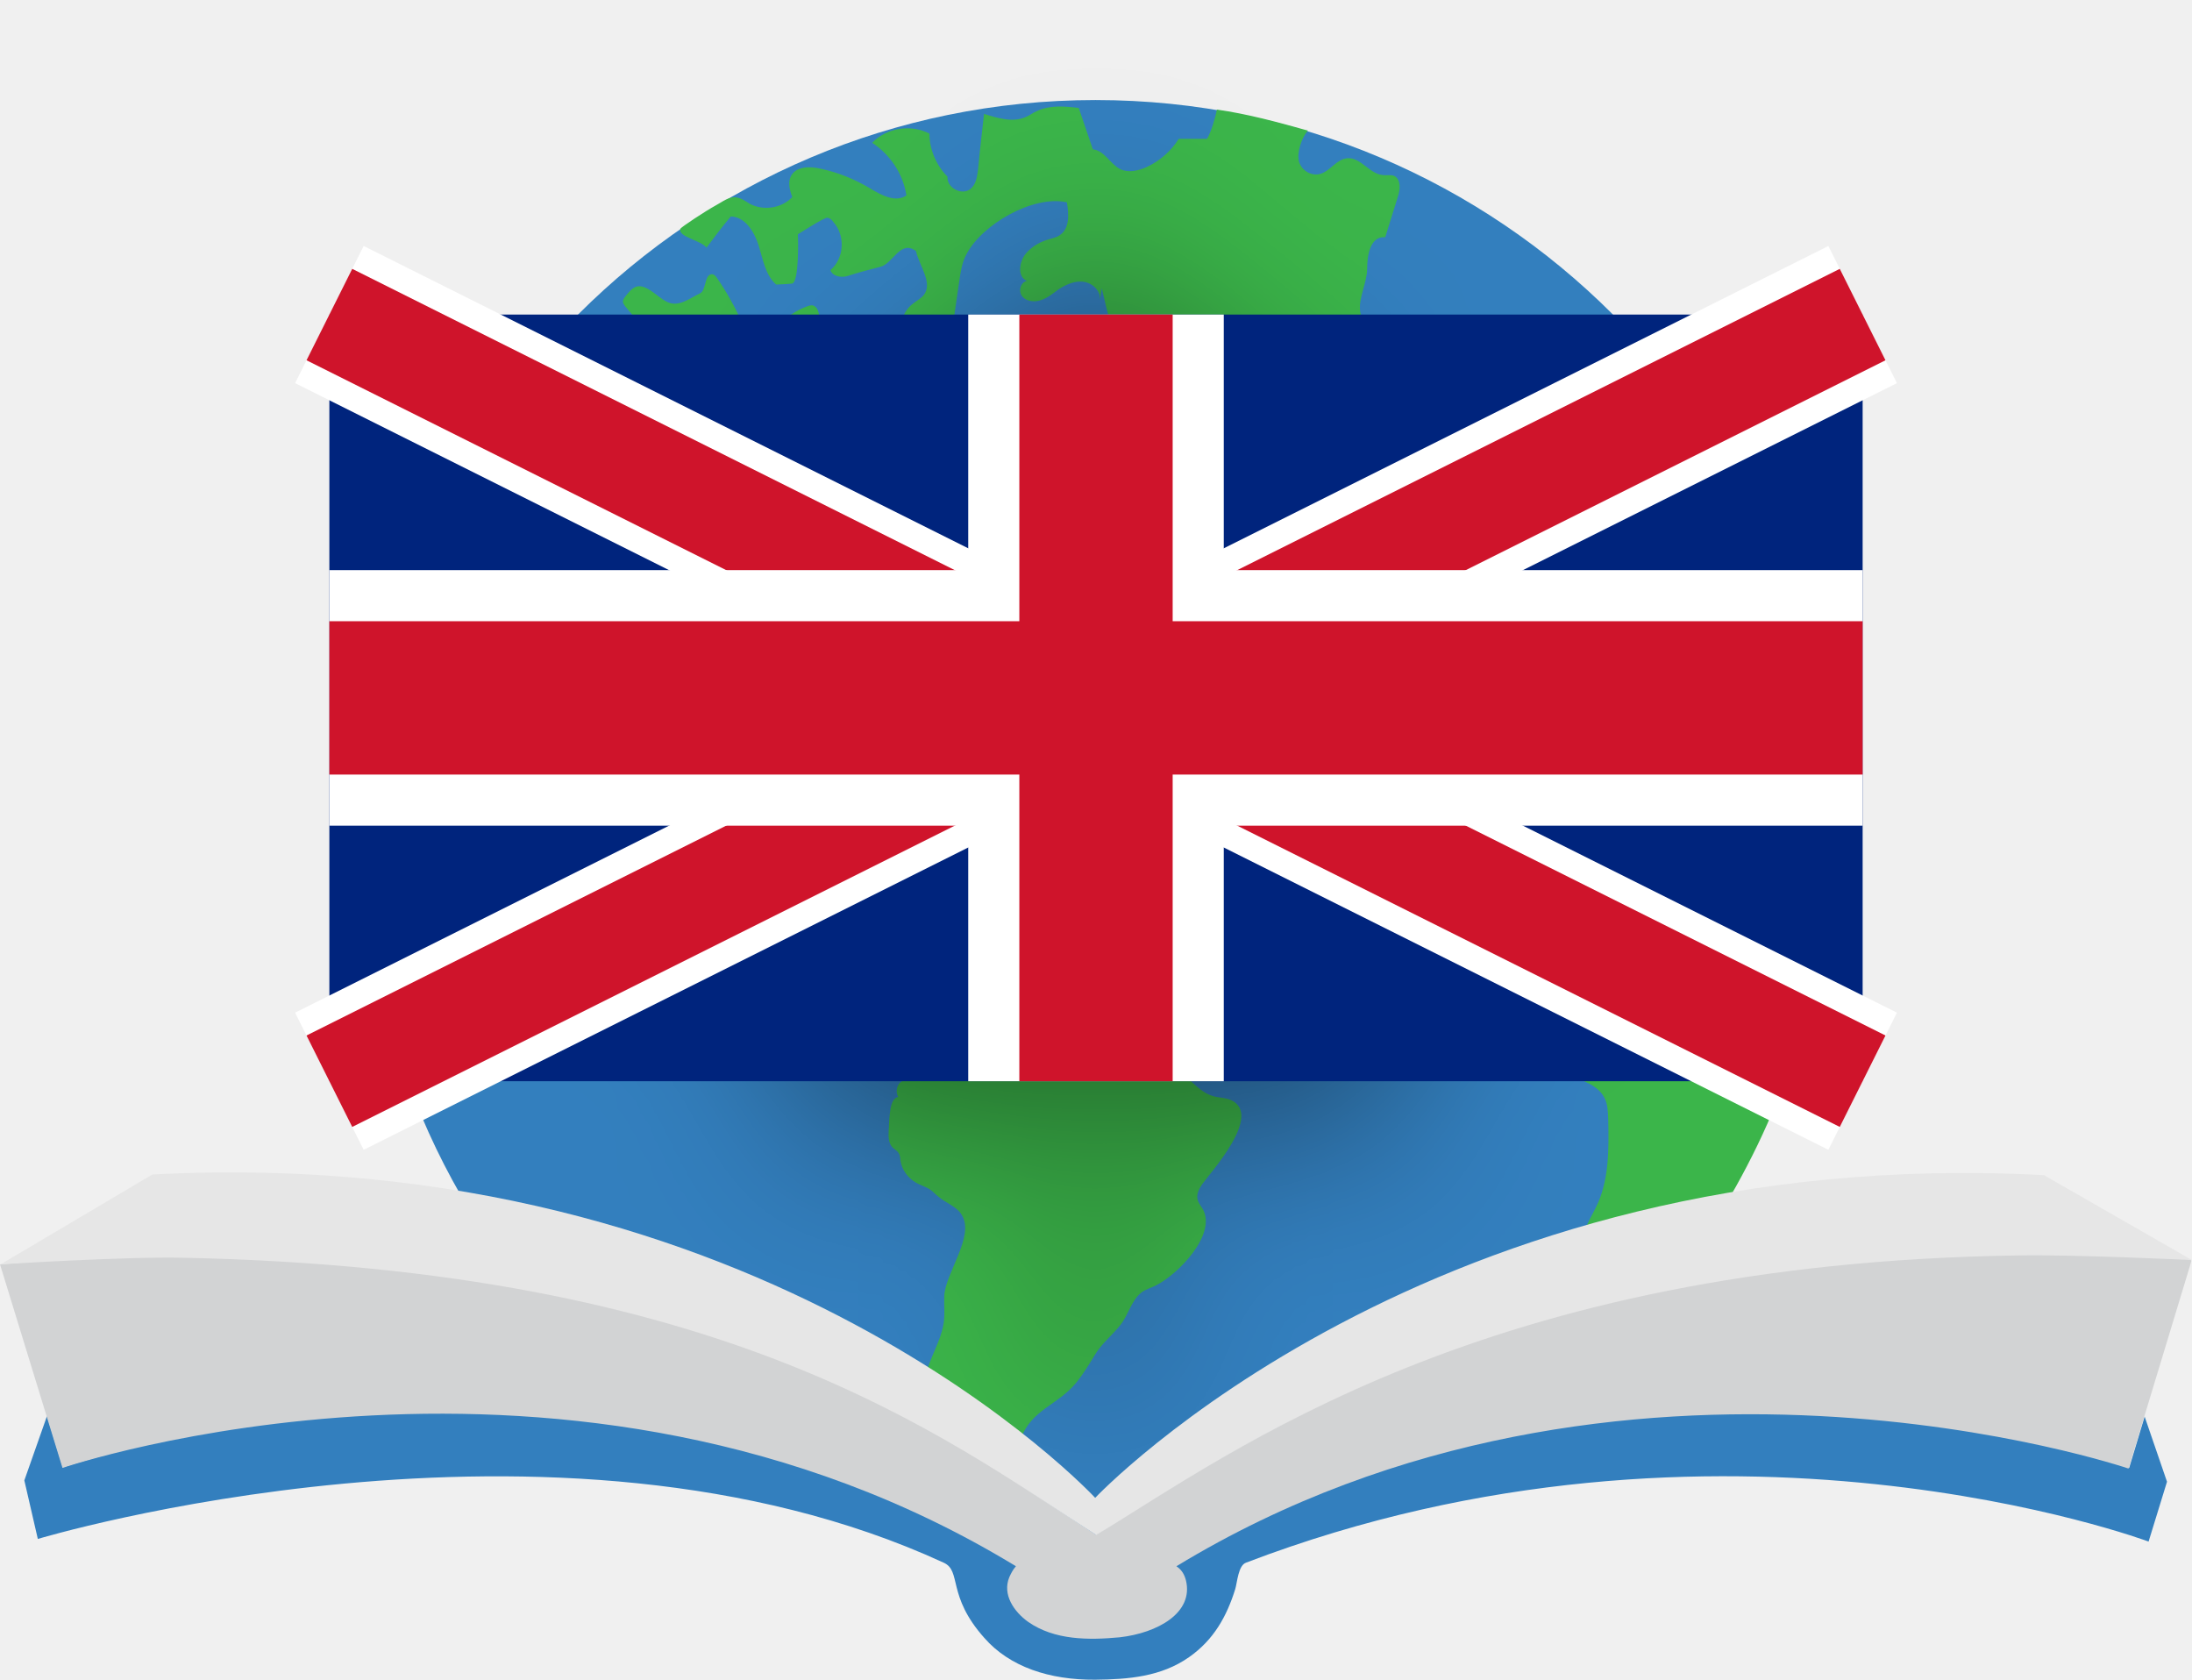
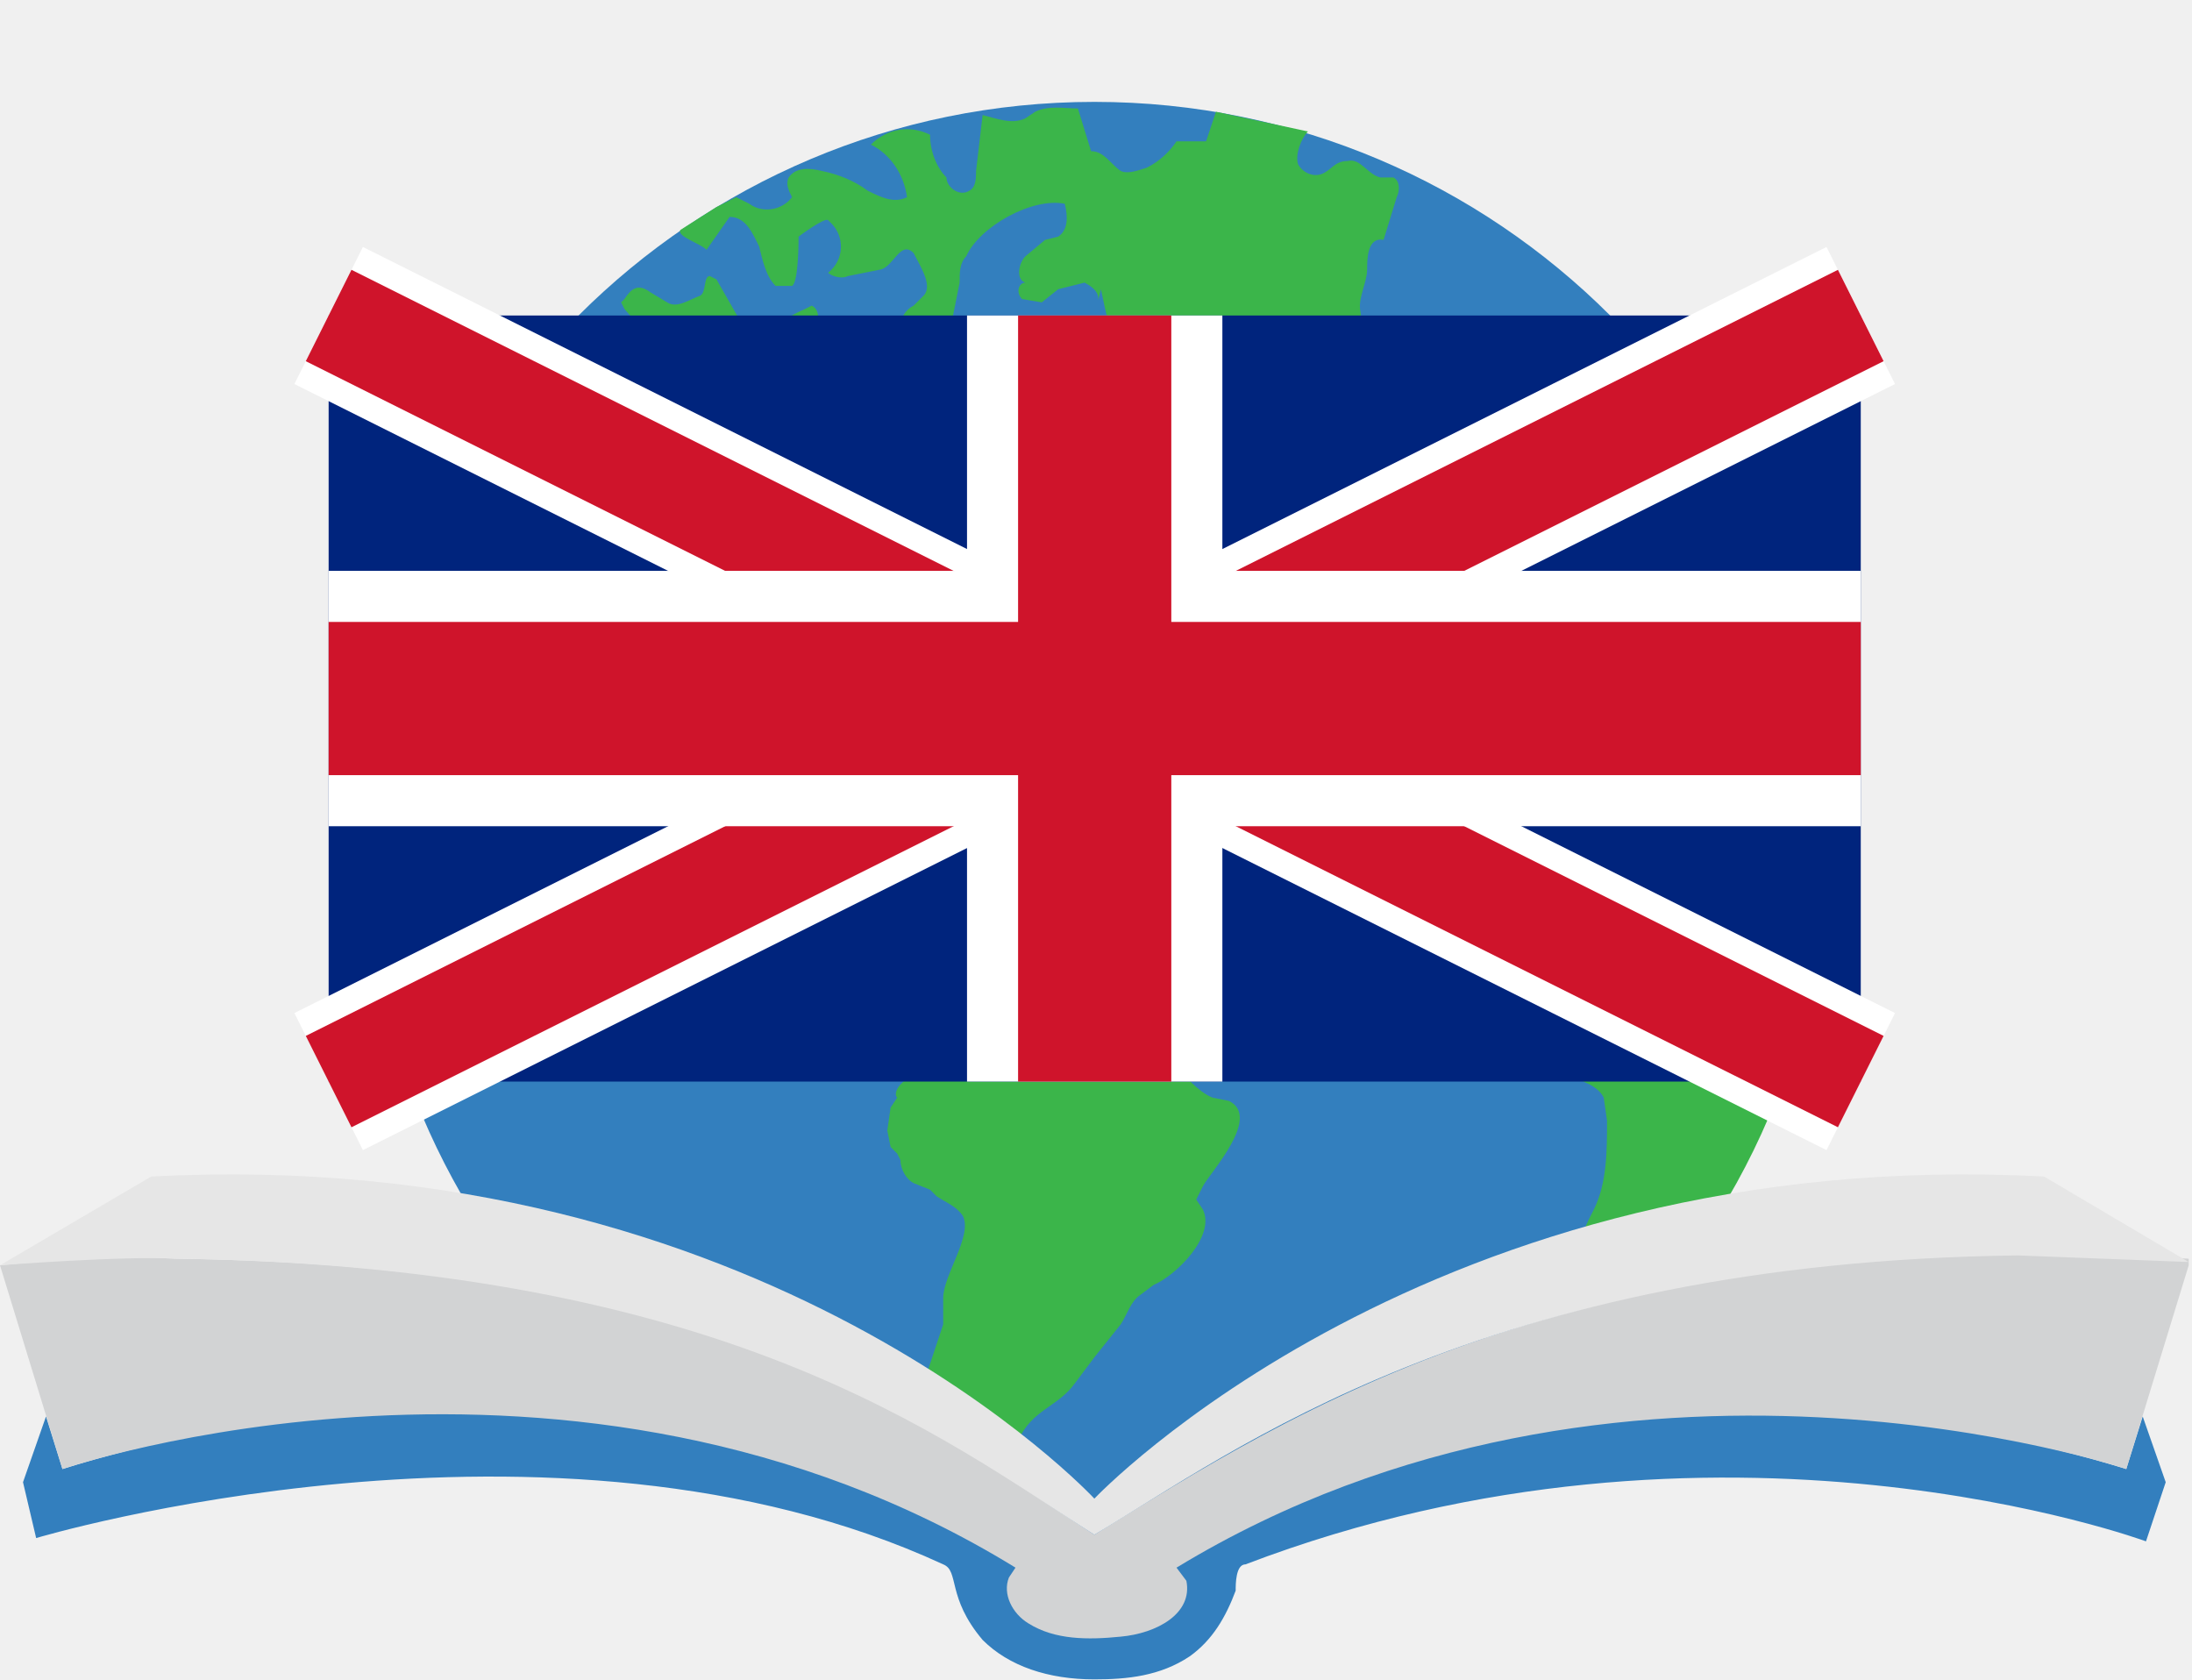
- <svg xmlns="http://www.w3.org/2000/svg" id="Storybooks_Kenya_Logo" viewBox="0 0 666.5 510.719" version="1.1" width="100%" height="100%">
+ <svg xmlns="http://www.w3.org/2000/svg" viewBox="0 0 667 511" version="1">
  <defs id="defs44">
-     <filter id="filter1795" x="-0.231" width="1.462" y="-0.223" height="1.445" color-interpolation-filters="sRGB">
-       <feGaussianBlur stdDeviation="27.684" id="feGaussianBlur1797" />
+     <filter id="filter1795" x="0" width="1" y="0" height="1" color-interpolation-filters="sRGB">
+       <feGaussianBlur stdDeviation="28" id="feGaussianBlur1797" />
    </filter>
-     <path transform="rotate(30)" stroke-miterlimit="10" d="M-1,55.426h2V-38C3,-40 3,-43 3,-46C3,-48 3,-56 0,-64.663C-3,-56 -3,-48 -3,-46C-3,-43 -3,-40 -1,-38z" id="spearshape" />
+     <path transform="rotate(30)" stroke-miterlimit="10" d="M-1 55h2v-93c2-2 2-5 2-8 0-2 0-10-3-19-3 9-3 17-3 19 0 3 0 6 2 8z" id="spearshape" />
  </defs>
-   <style id="style3">.st0{fill:#337FBE;} .st1{fill:#3BB54A;} .st2{fill:#FFFFFF;} .st3{fill:#D2D3D4;} .st4{fill:#E6E6E6;}</style>
-   <g id="g5" transform="translate(-43.00001,-52.4824)" />
-   <g id="g3036" transform="translate(-43.00001,-52.4824)">
-     <g id="Globe" transform="translate(7.1451393e-6,0)">
-       <circle id="circle8" r="222.4" cy="305.3" cx="376.1" class="st0" d="m 598.5,305.3 c 0,122.828 -99.572,222.4 -222.4,222.4 -122.828,0 -222.4,-99.572 -222.4,-222.4 0,-122.828 99.572,-222.4 222.4,-222.4 122.828,0 222.4,99.572 222.4,222.4 z" style="fill:#337fbe" />
+   <style id="style3">.st0{fill:#337fbe}.st1{fill:#3bb54a}</style>
+   <g id="g3036" transform="translate(-43 -52)">
+     <g id="Globe">
+       <circle id="circle8" r="222" cy="305" cx="376" class="st0" fill="#337fbe" />
      <g id="g10">
-         <path id="path12" d="m 175.8,212.1 c 3.3,0 5.1,3.7 7.9,5.5 2.7,1.7 6.2,1.4 8.9,3 1.3,0.8 2.3,2 3.8,2.4 0.8,2.5 -3.3,4.6 -2.5,7.1 0.4,1.3 1.9,1.9 2,3.2 0,0.5 -0.3,1.1 -0.1,1.7 0.3,1.4 2.3,1.7 2.8,3 0.3,0.8 -0.1,1.7 0.1,2.4 0.3,0.6 0.8,1 1.3,1.4 2.4,1.7 5,3 7.7,4.1 0.8,0.3 1.6,0.6 2.3,1.1 5.8,4.6 0,16.2 -1,21.5 -2.3,11.7 2.7,17.2 9.2,25.2 1.7,2 2.7,4.4 4.2,6.5 5.7,7.7 14.6,14.4 21.1,21.8 0.8,0.9 1.6,1.8 2.2,2.9 0.7,1.4 0.9,3.1 1.6,4.5 1.3,2.5 4,3.9 6.6,5.2 6,2.9 12.1,5.9 18.1,8.8 6.7,3.2 12.7,2 19.3,4.2 10,3.6 20.3,7.2 28.5,14.2 3.4,2.9 2.8,8.3 2.8,12.7 0,0.9 0,1.9 -0.5,2.8 -0.4,0.5 -0.8,0.9 -1.3,1.3 -1.1,0.9 -2.3,1.7 -3.3,2.5 -0.3,0.1 -0.5,0.4 -0.8,0.5 -1.1,1.1 -1.4,3 -0.6,4.4 -1.5,0.3 -2,2 -2.3,3.4 -0.4,2.3 -0.5,4.7 -0.6,7.1 -0.1,1.8 0,3.7 1.3,5 0.6,0.5 1.4,0.9 1.8,1.7 0.4,0.6 0.4,1.4 0.5,2.2 0.4,2.7 2.2,5.2 4.6,6.6 1.5,0.9 3.2,1.3 4.6,2.3 0.8,0.6 1.5,1.4 2.3,2 2.3,2 5.7,3 7.2,5.7 3.9,6.5 -5.2,17.7 -5.4,24.7 -0.1,2.9 0.3,5.9 -0.3,8.8 -1,5.1 -3.9,9.6 -5.2,14.6 -1.2,4.4 -4.4,10.4 -4.8,14.9 3,1.7 5.6,4.2 7.2,7.2 0.5,0.9 0.9,1.9 0.9,3 0,0.8 -0.4,1.5 -0.6,2.3 -1.9,5.1 -2.9,10.5 -3,16 0,0.6 0,1.3 0.3,1.9 0.3,0.5 0.6,1 1.1,1.4 3.7,3.4 8.5,5.7 13.6,6.5 1,-3.7 0.4,-7.5 0.8,-11.3 0.4,-4.8 2.2,-9.4 5.1,-13.3 0.1,-0.3 0.4,-0.5 0.6,-0.6 0.3,-0.1 0.6,-0.1 1,-0.1 1.9,-0.1 3.4,-1.4 4.4,-3 1,-1.5 1.5,-3.4 2.2,-5.1 3.3,-9 11.3,-10.1 17,-17.2 2,-2.5 3.7,-5.3 5.4,-8.1 2.2,-3.7 5.4,-6.1 7.9,-9.3 2.3,-2.9 3.3,-7.3 6.2,-9.7 1.3,-1.1 3.1,-1.5 4.6,-2.3 6.5,-3.2 18.8,-15.6 14.1,-23.4 -0.6,-0.9 -1.3,-1.8 -1.5,-2.9 -0.3,-1.5 0.5,-3.1 1.4,-4.4 2.6,-3.7 18.5,-21 8.9,-25.6 -1.7,-0.8 -3.6,-0.7 -5.4,-1.2 -5.1,-1.4 -7.8,-6.7 -12.5,-8.7 -5.4,-2.4 -12.1,-0.4 -16.2,-5.8 -1,-1.4 -1.7,-3 -2.6,-4.4 -1,-1.7 -2.4,-3.2 -3.8,-4.7 -2,-2.1 -3.9,-4.2 -5.9,-6.3 -0.5,-0.5 -1,-1 -1.6,-1.3 -3.1,-1.1 -9.7,1.3 -14.1,0.2 -0.3,1.4 -1.9,1.9 -3.3,2 -2.5,0.4 -5.7,0.5 -7.4,-1.4 -1,-1.1 -1.3,-2.7 -2,-3.9 -2,-3.7 -7.2,-5 -9,-8.9 -1,-0.8 -2.5,0 -3.3,1 -0.8,1 -0.9,2.4 -1.4,3.6 -1.3,3 -4.6,4.7 -6.2,7.5 -2.2,-1 -5.1,-2.7 -5.7,-5.1 -0.3,-0.8 -0.3,-1.7 -0.6,-2.3 -0.5,-1 -1.7,-1.4 -2.8,-1.8 -1.5,-0.6 -3,-1.4 -4.4,-2.2 -2.4,-1.4 -4.8,-3.4 -5.3,-6.2 -0.3,-1.7 0.1,-3.3 0.5,-5 0.3,-1 0.5,-1.9 0.8,-2.9 0.1,-0.5 0.3,-1.1 0.1,-1.7 -0.4,-1.3 -2.3,-1.3 -3.4,-0.5 -1.1,0.8 -1.9,1.9 -3.2,2.5 -1.1,0.5 -2.4,0.4 -3.6,1 -1.3,0.6 -1.9,2 -3.2,2.7 -2.7,1.2 -8.4,-1.3 -11,-2 -2.1,-0.5 -4.2,-1.5 -5.2,-3.3 -2.1,-3.6 -2,-13.2 1.3,-16 4.4,-3.8 3.1,-8.2 10.7,-7.6 3.6,0.3 7.1,0.8 10.7,1.5 2.7,0.5 6.8,-0.1 9.1,0.7 1.4,0.4 2.3,1.9 2.7,3.3 0.4,1.4 0.6,2.9 1.4,4.2 0.4,0.6 0.9,1.1 1.1,1.8 0.5,1.1 0.5,2.4 0.5,3.6 -0.1,3.2 -0.1,6.6 2,8.9 -0.1,-0.8 0.6,-1.4 1.4,-1.8 0.8,-0.3 1.7,-0.5 2,-1.1 0.4,-0.6 0.3,-1.4 0.1,-2 -0.8,-4.4 -1.4,-9 -1.8,-13.5 -0.1,-1.1 -0.3,-2.3 0,-3.3 0.1,-0.8 0.4,-1.4 0.8,-2 1.7,-3.6 4.4,-6.5 5.7,-10.3 1,-3 1.1,-6.9 3.9,-8.6 -0.4,-1.3 1.1,-2.8 2.4,-3 1.3,-0.3 2.7,0 3.9,-0.4 1.2,-0.4 2.3,-1.3 3.3,-2.2 3.3,-2.8 7,-5 10.7,-7.1 1.3,-0.8 2.5,-1.5 3.9,-1.9 1.8,-0.5 3.9,-0.9 4.7,-2.5 0.8,-1.5 0,-3.7 1.4,-4.7 0.8,-0.6 2.4,-0.9 2.2,-1.9 -0.1,-0.4 -0.4,-0.5 -0.6,-0.8 -1.7,-1.3 -3.4,-2.5 -5.5,-2.5 -0.9,0 -1.7,0.3 -2.5,0.3 -2.3,0 -4.1,-2.2 -5.3,-4.1 -0.1,-0.3 -0.4,-0.5 -0.4,-0.8 0,-0.4 0.1,-0.6 0.4,-1 1.4,-2.3 2.9,-4.7 4.3,-7 0.3,-0.5 0.6,-1 1,-1.3 1,-0.9 2.4,-0.8 3.7,-0.5 1.3,0.4 2.4,1 3.7,1.4 1.8,0.5 3.7,0.3 5.6,0.3 0.6,0 1.3,0 1.9,0.3 1.1,0.4 2,1.3 3,1.8 1,0.5 2.5,0.8 3.3,-0.3 0.8,-1 0.3,-2.8 1.4,-3.4 -1,-3.7 0.3,-8.3 2.8,-11.1 0.4,-0.5 0.9,-0.9 1.1,-1.5 0.1,-0.4 0.1,-0.9 0.1,-1.4 0,-2.2 -0.5,-4.8 -2.5,-5.5 -2.3,-0.8 -5.6,1.3 -8.1,1.3 -3.1,0 -7,-1.6 -10.1,-2.2 -0.4,-0.1 -0.9,-0.2 -1.2,-0.5 -0.3,-0.3 -0.5,-0.7 -0.6,-1.1 -0.9,-2.7 -3.2,-13.4 -5.9,-14.8 -1.3,-0.6 -6.6,-0.8 -8.3,-1 -1.1,-0.1 -2.4,0.5 -2.5,1.6 -0.1,0.4 0,0.8 0,1.3 -0.1,0.9 -1,1.7 -1.9,1.6 -1.1,-0.1 -1.8,-1.1 -2.4,-1.9 -3.2,-4.8 -6.3,-9.7 -9.6,-14.4 -0.3,-0.4 -0.6,-0.8 -1,-1 -0.4,-0.1 -0.9,-0.1 -1.3,-0.1 -2.3,0 -5.1,0.4 -5.8,2.5 -0.3,0.9 -0.6,2.2 -1.5,1.9 -0.4,6.4 3.7,13.6 4.4,20.1 0.1,0.8 0.1,1.7 -0.2,2.4 -0.3,0.6 -1,1.1 -1.5,1.6 -2.4,2.3 -4.5,12 -7.3,12.9 -0.7,0.2 -1.4,0 -2.1,-0.2 -1.8,-0.6 -3.6,-1.2 -4.8,-2.7 -0.9,-1.1 -1.4,-2.6 -2.2,-3.8 -1.4,-2.2 -3.9,-3.4 -6.2,-4.7 -3.6,-2 -12.1,-7 -13.5,-11.1 -1.2,-3.6 2.2,-6 3.3,-9.6 1.2,-4.4 1.5,-6.7 6.4,-8.4 7,-2.3 14.7,-6.2 22.1,-7.1 2.2,-0.3 4.7,-1 5.7,-3 1.1,-2.3 -0.3,-5 -2,-6.7 -2.9,-2.9 -6,-5.9 -8,-9.6 -0.9,-1.6 -2.9,-10.2 -6.5,-7.1 -0.4,0.3 -0.5,0.6 -0.8,0.9 -1.9,2.5 -5.2,3.8 -8.3,3 -1.3,-0.3 -1.5,-2.2 -1.5,-3.3 v -12.2 c 0,-1.8 -0.4,-3.9 -2.2,-4.2 -0.5,0 -0.9,0.1 -1.4,0.3 -2.5,0.9 -5,2.3 -6.9,4.2 -0.6,0.6 -1.3,1.4 -2.2,1.7 -0.5,0.3 -1.1,0.3 -1.7,0.3 -2.3,0.1 -4.6,0.3 -6.9,0.4 -0.4,0 -0.8,0 -1.1,-0.1 -0.5,-0.3 -0.8,-0.8 -1,-1.4 -2.2,-4.8 -4.7,-9.4 -7.7,-13.7 -0.4,-0.6 -1,-1.3 -1.8,-1.1 -2,0.3 -1.5,5 -3.4,5.8 -3,1.4 -6.4,4.3 -9.9,2.6 -1.9,-0.9 -3.4,-2.4 -5.1,-3.5 -3.9,-2.5 -5.4,-1.1 -7.8,2 -0.3,0.4 -0.6,0.9 -0.6,1.4 0,0.5 0.4,0.9 0.6,1.3 2.4,2.9 4.8,5.7 7.5,8.5 3,3.2 -4.7,6.1 2.2,7.4 1.6,0.3 2.6,2 3.2,3.5 0.6,1.6 1.1,3.3 2.4,4.3 0.3,0.3 0.7,0.5 1,0.9 2.7,4.5 -12.8,2.9 -14.6,1.8 -7.3,-4.2 -18.3,-11.1 -27.1,-10.6 -14.6,15 -32,46.6 -33,51.2" class="st1" style="fill:#3bb54a" />
-         <path id="path14" d="m 331.5,322.9 h -5 c 0.5,1.9 2.7,2.8 3.8,4.3 0.8,0.9 1,2.2 1.9,2.9 1.3,1.3 3.3,1.4 5.1,1.1 1.8,-0.4 3.6,-1.1 5.3,-1.3 1.1,-0.1 2.3,0.1 3.4,0 1,-0.1 2,-0.4 3,-0.6 0.9,-0.3 2,-1 1.8,-1.9 -0.1,-0.5 -0.6,-0.6 -1,-0.9 -1.4,-0.6 -2.9,-1.3 -4.6,-1.5 -0.8,-0.1 -1.5,0 -2.2,-0.3 -1.7,-0.6 -2.4,-2.5 -3.9,-3.4 -1.4,-0.8 -3.2,-0.4 -4.8,0.1 -1.1,0.3 -2.3,0.6 -3,1.4" class="st1" style="fill:#3bb54a" />
-         <path id="path16" d="m 590.7,354.4 c 0.5,-3.8 1,-8 -1.3,-11.1 -0.8,-1 -1.7,-1.8 -2.4,-2.8 -6.3,-9.5 -0.7,-20.6 -15.1,-25.4 -6.5,-2.2 -13.6,-1.6 -20.5,-1.2 -2.1,0.1 -4.3,0.2 -6.2,-0.7 -6.1,-2.9 -4.2,-12.3 -7.9,-17.9 -4,-6 -12.8,-5.8 -20,-4.8 -8.7,1.2 -17.4,2.3 -26.2,3.5 -2.5,0.3 -5,0.7 -7.2,1.7 -5,2.4 -7.6,7.7 -9.9,12.7 -8.5,18.5 -17,40.2 -8,58.4 2.5,5 7.9,9.9 13.1,7.8 3.2,-1.3 4.9,-4.8 7.7,-6.8 4.9,-3.7 12.2,-2.3 17.5,0.9 5.3,3.1 9.8,7.7 15.4,10.4 4.1,1.9 9,3.1 11.1,7.1 1.1,2 1.1,4.4 1.2,6.7 0.2,9.2 0.3,18.8 -3.9,27 -2.2,4.3 -5.5,9.4 -2.9,13.4 1,1.5 2.7,2.5 4.1,3.6 6.5,5.4 6.3,15.3 5.5,23.8 0.4,-4.6 15.3,-16.7 18.5,-21 6.5,-8.4 12.3,-17.2 17.5,-26.4 9.2,-16.5 17,-34.7 20.7,-53.3" class="st1" style="fill:#3bb54a" />
-         <path id="path18" d="m 596,335.2 c -4.6,-5.7 -5.2,-13.7 -9.5,-19.6 -1,-1.4 -2.3,-2.7 -2.5,-4.4 -0.4,-1.7 0.3,-3.4 0.8,-5.1 1.7,-5.2 1.9,-11.4 -1.8,-15.5 -4.4,-5 -12.8,-4.6 -17,-9.7 -0.5,-0.6 -1,-1.4 -1.7,-1.8 -1.8,-1 -3.8,0.1 -5.7,1 -3.8,1.8 -8.3,2.3 -12.3,1.3 1.1,-2.2 0.9,-5 -0.5,-6.9 -1.5,-1.9 -4.1,-2.9 -6.5,-2.4 -2.8,0.6 -5.2,3.2 -8.1,3.2 -1.5,0 -2.8,-0.8 -4.3,-1 -2.9,-0.6 -6,0.1 -8.8,0.9 -2.3,0.6 -4.6,1.3 -6.5,2.5 -1.9,1.4 -3.4,3.6 -3.2,5.8 -2.4,-0.8 -5.3,0.1 -6.9,2.2 -1.8,0.5 -3.6,1 -5.3,1.4 -4.3,1.1 -9.8,2 -12.7,-1.3 -1.1,-1.3 -1.7,-3 -2.2,-4.8 -0.9,-3 -1.8,-6.1 -2.7,-9.3 -0.9,-2.9 -1.3,-6.9 1.4,-8.1 1,-0.5 2.3,-0.4 3.6,-0.5 2.9,-0.4 5.5,-2.3 6.6,-5 0.6,0 1.3,-0.1 1.9,-0.1 1.1,-5.1 -3.8,-10.5 -1.4,-15.1 2.2,0.6 4.3,-0.8 5.8,-2.4 1.5,-1.7 3,-3.4 5.3,-3.8 1.9,-0.3 3.8,0.5 5.6,-0.1 1.5,-0.5 2.4,-2 3.8,-2.7 2.3,-1.1 5.1,0.1 7,1.9 1.9,1.8 3.4,3.9 5.7,5.2 2.2,1.1 5,1.4 7.2,0.4 0.8,-0.3 1.4,-0.8 1.9,-1.4 0.4,-0.6 0.5,-1.5 0.5,-2.3 0.3,-3.6 0.4,-7.6 -2.3,-10 -0.9,-0.9 -2.2,-1.4 -3.2,-2.3 -1.3,-1 -2.3,-2.3 -3.3,-3.6 -0.9,-1.1 -1.8,-2.5 -1.5,-3.9 0.4,-1.5 2.3,-2.3 3.8,-2.3 1.5,0 3.3,0.4 4.8,0 0.3,-0.8 0.6,-1.4 0.9,-2.2 2.9,0.3 6.4,0.1 9.1,-0.6 2.5,-0.6 5.1,-2 7.6,-1.3 2.5,0.9 3.8,3.7 4.4,6.4 0.5,2.7 0.8,5.6 2.5,7.6 0.5,0.6 1.3,1.3 2.2,1.3 2.2,0 2.5,-3 2.2,-5.1 1.7,1 3.4,-1 4.1,-2.8 2.2,-5.8 1.8,-12.7 -1,-18.4 -2.7,-5.2 -7.4,-9.7 -7.9,-15.5 -3.6,3.6 -6.2,8 -7.6,12.8 -0.8,2.8 -1.4,6 -3.7,7.7 -1,0.8 -2.2,1.1 -3.3,1.5 -6.1,1.9 -12.4,3.2 -18.9,3.7 -2.5,0.3 -5.5,0.1 -7.2,-1.7 -2.4,-2.4 -1.5,-6.7 0.5,-9.4 2,-2.7 5,-5 6.6,-7.9 0.6,-1.1 1.1,-2.4 2,-3.4 1.9,-2 5,-2.2 7.4,-3.6 2.9,-1.8 4.2,-5.3 4.7,-8.6 0.6,-3.3 0.8,-6.9 2.4,-9.9 1,-1.9 2.9,-3.7 5.1,-3.4 1.9,0.3 3.7,1.1 5,2.5 34.9,43.2 57.5,101.1 47.3,170.2" class="st1" style="fill:#3bb54a" />
-         <path id="path20" d="m 492.5,212.3 c -1.7,0.3 -2.4,2.2 -2.3,3.8 0.1,1.7 0.9,3.2 0.9,4.8 0,1.3 -0.4,2.5 -0.9,3.8 -1.4,3.6 -3.7,6.7 -6.5,9.3 -1.5,1.4 -3.4,2.8 -3.8,4.8 v 0.8 c 0.3,0.8 1.3,1 2.2,1 1.8,0.1 3.6,0.3 5.1,-0.4 2.4,-1 3.9,-3.6 6.5,-4.4 1.1,-0.4 2.3,-0.5 3.4,-0.8 4.6,-1.1 7.6,-6.6 6.1,-11.1 -0.9,-2.8 -3.3,-5 -4.1,-7.9 -0.5,-1.8 -0.5,-3.8 -2,-5 -0.8,-0.5 -2.2,-1 -2,-1.9 -0.9,-0.3 -1.9,0.4 -2,1.3" class="st1" style="fill:#3bb54a" />
-         <path id="path22" d="m 458.3,177.2 c -2.8,0 -4.7,2.5 -6.5,4.6 -1.8,2 -4.2,4.3 -6.9,3.7 3.7,4.7 7.4,9.3 11.2,14 0.5,0.5 0.9,1.1 1.7,1.4 0.5,0.3 1.1,0.3 1.8,0.3 h 3.9 c 1.5,0 3.2,0 4.6,-0.6 3.4,-1.5 4.4,-6 7.2,-8.4 1.4,-1.3 3.3,-1.9 4.6,-3.4 1.1,-1.4 1.5,-3.3 1.8,-5.1 0.4,-2.4 0.6,-5.2 -0.8,-7.2 -2,-3 -6.5,-2.8 -10.2,-2.4 -2,0.3 -4.1,0.5 -6.1,0.9 -2.9,0.4 -6,0.9 -8.1,2.7" class="st1" style="fill:#3bb54a" />
-         <path id="path24" d="m 378,140.1 c 3.3,14.6 7.3,27.5 13.2,41.3 0.9,2.3 1.4,4.7 2.2,7.1 3.4,10.7 14.5,18.5 25.7,18.2 -0.1,-6 0.5,-11.9 1.8,-17.8 0.3,-1 0.5,-2.2 1.4,-2.8 1.3,-0.9 3.2,-0.4 4.7,-0.9 3.2,-1.3 2.7,-6.7 5.8,-8.1 1.3,-0.6 2.8,-0.3 4.3,-0.3 4.4,0 10,-4.2 14.1,-5.8 0.6,-0.2 1.1,-0.5 1.6,-0.8 0.6,-0.6 1,-1.4 1.3,-2.1 1.7,-3.9 3.4,-7.8 5.1,-11.8 0.4,-0.9 0.8,-1.9 0.7,-2.8 -0.3,-2.4 -2.9,-3.7 -3.3,-6.1 -0.7,-4.2 2.1,-8.9 2.1,-13.3 0,-3.4 0.7,-9.9 5.5,-9.5 1.3,-4.1 2.5,-8.1 3.8,-12.2 0.8,-2.3 1,-5.3 -1,-6.4 -1.1,-0.5 -2.4,-0.1 -3.6,-0.3 -4.1,-0.4 -6.7,-5.5 -10.8,-5.1 -3.2,0.3 -5.1,3.8 -8,4.7 -2.7,0.9 -5.8,-0.9 -6.6,-3.6 -0.8,-2.7 0.8,-7.5 2.7,-9.5 -8.9,-2.5 -18.4,-5.1 -27.7,-6.4 -0.4,2.3 -1.8,7 -3,8.9 h -8.6 c -2.3,3.7 -5.7,6.7 -9.8,8.6 -2.5,1.1 -5.5,1.8 -8,0.6 -3,-1.5 -4.8,-5.7 -8.3,-6 -1.4,-4.2 -2.9,-8.4 -4.3,-12.6 -4.2,-0.5 -8.8,-0.9 -12.6,0.9 -1.3,0.5 -2.3,1.4 -3.6,1.9 -3.9,1.7 -8.5,0.3 -12.6,-1 -0.6,5.6 -1.3,11.2 -1.8,16.8 -0.3,2.3 -0.6,4.7 -2.4,6.1 -2.7,2 -7.2,-0.5 -6.9,-3.8 -3.4,-3.4 -5.5,-8.3 -5.5,-13.1 -5.6,-2.9 -13,-1.8 -17.4,2.8 5.5,3.6 9.4,9.5 10.4,16 -3.3,2.3 -7.7,-0.1 -11.3,-2.3 -4.6,-2.7 -9.5,-4.7 -14.7,-5.8 -3.3,-0.8 -7.5,-0.8 -9.1,2.2 -1,1.9 -0.4,4.3 0.4,6.4 -3.2,3.4 -8.8,4.3 -13,2 -1.3,-0.8 -2.5,-1.7 -4.1,-1.9 -2.2,-0.3 -4.2,1.4 -6.1,2.4 -3.3,1.8 -10.5,6.6 -10.8,7.1 -1,2.5 6.5,3.6 7.9,5.8 2.4,-3.2 4.8,-6.4 7.4,-9.5 4.4,0.1 7.2,4.7 8.5,8.9 1.3,4.2 2,8.9 5.3,11.8 1.7,-0.1 3.2,-0.1 4.8,-0.3 2.2,-0.2 1.9,-13.7 1.8,-15 0,0.1 8.2,-5.3 9,-5 0.8,0.1 1.3,0.6 1.8,1.3 3.7,4.1 3.3,11.1 -0.9,14.6 0.6,1.9 3.3,2.4 5.2,1.8 3.4,-1.1 6.5,-1.9 10,-2.8 3.9,-1 6,-8.3 10.8,-4.8 1.1,4.7 5.3,9.8 2.3,13.5 -0.9,1 -2.2,1.7 -3.2,2.5 -3.2,2.4 -4.6,7.1 -3.2,10.8 1.4,3.8 5.3,6.5 9.4,6.4 1.5,0 3,-0.4 4.4,0 1.1,0.4 2.2,1.3 3,2.2 4.4,4.3 9.3,10.5 6.5,16.1 3.3,2.7 5.5,6.6 9,9 3.6,2.4 9.5,2.3 10.9,-1.8 -3.6,-2.8 -6.4,-6.6 -8,-10.8 3.8,-0.6 7.7,-1.4 11.6,-2 1,-2.9 2,-5.8 2.9,-8.8 -2.9,-1.4 -5.5,-3.7 -7,-6.6 0.6,1.2 -6.1,0.3 -6.8,0.2 -4,-1.2 -6.5,-4.8 -10.2,-6.2 -2.6,-0.9 -7.6,0.6 -9.4,-1.5 -0.8,-1 -0.7,-2.4 -0.5,-3.7 0.5,-3.4 1,-6.8 1.5,-10.3 0.4,-2.7 0.8,-5.5 2.1,-7.9 4.7,-9.2 20.4,-18.2 30.6,-15.9 0.6,3.6 0.9,8 -2.2,10 -1.1,0.8 -2.7,1 -4.1,1.5 -2.4,0.8 -4.6,2.2 -6.2,4.1 -2,2.4 -2.7,7.1 0.4,8.3 -2,0.3 -2.8,3.2 -1.4,4.8 1.3,1.5 3.8,1.7 5.7,1 1.9,-0.6 3.6,-2 5.2,-3.2 2.3,-1.5 5.1,-2.8 7.9,-2.3 2.8,0.5 5.2,3 4.7,5.8" class="st1" style="fill:#3bb54a" />
+         <path id="path12" d="M176 212c3 0 5 4 8 6l9 3 3 2c1 3-3 5-2 7l2 3v2l3 3v2l1 2 8 4 2 1c6 5 0 16-1 21-2 12 3 18 9 26l4 6c6 8 15 15 22 22l2 3 1 4 7 6 18 8c7 4 13 2 19 5 10 3 21 7 29 14 3 3 3 8 3 12l-1 3-1 2-3 2-1 1c-1 1-2 3-1 4l-2 3-1 7 1 5 2 2 1 2c0 3 2 6 4 7l5 2 2 2c3 2 6 3 8 6 3 6-6 18-6 25v8l-5 15c-2 4-5 10-5 15l7 7 1 3-1 2-3 16 1 2 1 2c3 3 8 5 13 6l1-11a26 26 0 0 1 6-14h1c2 0 3-1 4-3l2-5c4-9 12-10 17-17l6-8 8-10c2-3 3-7 6-9l4-3c7-3 19-15 15-23l-2-3 2-4c2-4 18-21 8-26l-5-1c-5-2-8-7-12-9-6-2-13 0-17-6l-2-4-4-5-6-6-2-1c-3-2-9 1-14 0l-3 2c-3 0-6 0-7-2l-2-4c-2-3-8-5-9-8-1-1-3 0-4 1l-1 3-6 8c-3-1-5-3-6-5l-1-3-2-2-5-2c-2-1-5-3-5-6v-5l1-3v-2h-3l-3 3-4 1-3 2c-3 1-8-1-11-2-2 0-4-1-5-3-2-4-2-13 1-16 4-4 3-8 11-8l10 2h10l2 4 2 4 1 2v3c0 4 0 7 2 9l2-2 2-1v-2l-2-13v-3l1-2 5-11c1-3 2-7 4-8 0-2 1-3 3-3l4-1 3-2a68 68 0 0 1 14-9l5-2c1-2 0-4 2-5l2-2-1-1-5-2h-3c-2 0-4-2-5-4l-1-1 1-1 4-7 1-1 4-1 4 2h7l3 2h3l2-4c-1-3 0-8 3-11l1-1v-2c0-2-1-4-3-5s-5 1-8 1l-10-2-1-1-1-1c-1-2-3-13-6-14l-8-1c-1-1-2 0-2 1v1l-2 2-3-2-9-14-1-1h-2c-2 0-5 0-5 2l-2 2c0 6 4 14 4 20v3l-1 1c-3 2-5 12-8 13h-2l-4-3-3-4c-1-2-4-3-6-4-3-2-12-7-13-11-2-4 2-6 3-10s1-7 6-8c7-3 15-7 22-8 3 0 5 0 6-2 1-3 0-5-2-7l-8-10c-1-1-3-10-6-7l-1 1c-2 3-5 4-8 3-2 0-2-2-2-3v-12c0-2 0-4-2-5l-2 1c-2 1-5 2-6 4l-3 2h-9l-1-1-8-14-2-1c-2 0-1 5-3 6-3 1-7 4-10 2l-5-3c-4-3-6-1-8 2l-1 1 1 2 7 8c3 3-4 6 3 7l3 4 2 4 1 1c3 5-13 3-14 2-8-4-19-11-27-11-15 15-32 47-33 52" class="st1" fill="#3bb54a" />
+         <path id="path14" d="M332 323h-5c0 2 2 3 3 4l2 3 5 1 6-1h3l3-1 2-2-1-1-5-1h-2l-4-4h-5l-3 2" class="st1" fill="#3bb54a" />
+         <path id="path16" d="M591 354c0-3 1-8-2-11l-2-3c-6-9-1-20-15-25-7-2-14-2-21-1l-6-1c-6-3-4-12-8-18s-12-5-20-4l-26 3-7 2c-5 2-8 7-10 12-8 19-17 41-8 59 3 5 8 10 13 8l8-7c5-4 12-3 17 1l16 10c4 2 9 3 11 7l1 7c0 9 0 19-4 27-2 4-5 9-3 13l4 4c7 5 7 15 6 24 0-5 15-17 18-21a219 219 0 0 0 39-80" class="st1" fill="#3bb54a" />
+         <path id="path18" d="M596 335c-5-6-5-14-9-19-1-2-3-3-3-5l1-5c1-5 2-11-2-15-4-5-13-5-17-10l-2-2c-2-1-4 0-5 1-4 2-9 2-13 1v-7l-7-2c-3 1-5 3-8 3l-4-1-9 1-6 3c-2 1-4 3-4 5-2 0-5 1-6 3l-6 1c-4 1-10 2-12-1l-3-5-2-9c-1-3-2-7 1-8l4-1c3 0 5-2 6-5h2c1-5-4-11-1-15l6-3c1-1 3-3 5-3h5l4-3c3-1 5 0 7 2l6 5h7l2-1 1-2c0-4 0-8-3-10l-3-3-3-3-2-4c1-2 3-2 4-2h5l1-3h9l7-2c3 1 4 4 5 7l2 7 3 2c2 0 2-3 2-5 1 1 3-1 4-3 2-6 2-13-1-19-3-5-8-9-8-15-4 4-6 8-8 13 0 3-1 6-3 7l-4 2-19 4c-2 0-5 0-7-2s-1-7 1-9l6-8 2-4c2-2 5-2 8-3 3-2 4-6 4-9 1-3 1-7 3-10 1-2 3-4 5-3l5 2c35 43 57 101 47 170" class="st1" fill="#3bb54a" />
+         <path id="path20" d="M493 212l-3 4 1 5-1 4-6 9c-2 1-4 3-4 5v1l2 1 5-1 7-4 3-1c5-1 8-7 6-11l-4-8c0-2 0-4-2-5l-2-2-2 1" class="st1" fill="#3bb54a" />
+         <path id="path22" d="M458 177c-2 0-4 3-6 5s-4 4-7 3l11 14 2 2h10c4-2 5-6 7-9l5-3 2-5-1-8c-2-2-7-2-10-2l-6 1c-3 0-6 1-8 3" class="st1" fill="#3bb54a" />
+         <path id="path24" d="M378 140c3 15 7 28 13 41l2 7c4 11 15 19 26 19l2-18 1-3 5-1c3-1 3-7 6-8h4c4 0 10-4 14-6l2-1 1-2a1388 1388 0 0 0 6-15c0-2-3-3-3-6-1-4 2-9 2-13 0-3 0-10 5-9l4-13c1-2 1-5-1-6h-4c-4-1-6-6-10-5-4 0-5 3-8 4s-6-1-7-3c-1-3 1-8 3-10l-28-6-3 9h-9c-2 3-5 6-9 8-3 1-6 2-8 1-3-2-5-6-9-6l-4-13c-4 0-9-1-13 1l-3 2c-4 2-9 0-13-1l-2 17c0 2 0 5-2 6-3 2-7-1-7-4-3-3-5-8-5-13-6-3-13-2-18 3 6 3 10 9 11 16-4 2-8 0-12-2-4-3-9-5-14-6-4-1-8-1-10 2-1 2 0 4 1 6-3 4-9 5-13 2l-4-2-6 3-11 7c-1 2 6 4 8 6l7-10c5 0 7 5 9 9 1 4 2 9 5 12h5c2-1 2-14 2-15 0 0 8-6 9-5l1 1c4 4 4 11-1 15 1 1 4 2 6 1l10-2c4-1 6-9 10-5 2 4 6 10 3 13l-3 3c-4 2-5 7-4 11 2 3 6 6 10 6h4l3 2c5 4 9 11 7 16 3 3 5 7 9 9 3 3 9 3 11-2-4-2-7-6-8-10l11-2 3-9-7-7h-7c-4-1-6-4-10-6-3-1-8 1-9-1l-1-4 2-10c0-3 0-6 2-8 4-9 20-18 30-16 1 4 1 8-2 10l-4 1-6 5c-2 2-3 7 0 8-2 0-3 3-1 5l6 1 5-4 8-2c2 1 5 3 4 6" class="st1" fill="#3bb54a" />
      </g>
    </g>
-     <g style="fill:#000000;fill-opacity:0.422;filter:url(#filter1795)" id="g33-3" transform="translate(7.1451393e-6,0)">
-       <path style="fill:#000000;fill-opacity:0.422" id="path35-6" d="m 547.744,301.324 c 0,0 -46.166,4.294 -7.396,-65.493 0,0 -64.06,22.786 -64.06,-20.04 0,0 -89.59,133.61 -31.256,-52.61 l -35.788,18.373 -32.925,-62.63 -32.926,62.63 -35.788,-18.49 c 58.096,186.336 -31.493,52.608 -31.493,52.608 0,42.708 -64.06,19.803 -64.06,19.803 38.77,69.906 -7.397,65.493 -7.397,65.493 135.637,65.61 74.558,103.904 74.558,103.904 l 90.902,-18.37 -6.084,86.726 11.93,1.55 11.81,-1.312 -5.965,-86.726 90.902,18.49 c 0.476,-0.238 -60.722,-38.532 75.034,-103.904 z" class="st2" />
+     <g id="g33-3" fill-opacity="0" filter="url(#filter1795)">
+       <path id="path35-6" d="M548 301s-46 5-8-65c0 0-64 23-64-20 0 0-89 133-31-53l-36 19-33-63-33 63-35-19c58 186-32 53-32 53 0 42-64 19-64 19 39 70-7 66-7 66 135 66 74 104 74 104l91-18-6 86 12 2 12-2-6-86 91 18s-61-38 75-104z" />
    </g>
-     <g id="Book" transform="translate(7.1451393e-6,0)">
-       <path id="path38" d="m 695.1,483.2 -4.7,15.6 c -42.4,-14 -172,-42.9 -298.3,28.8 -5.6,3.2 -10.8,7 -16.1,11.1 -5.2,-3.9 -10.5,-7.9 -16,-11.1 -126.9,-71.9 -255.8,-42.2 -297.9,-29 l -4.8,-15.6 -6.9,19.6 4.1,17.8 c 0,0 157,-47.3 275.4,7.2 5.6,2.5 0.9,10 12.4,22.9 7.7,8.8 19.8,12.8 33.7,12.7 10.1,-0.1 20.1,-0.9 28.6,-6.9 7.4,-5.2 11.4,-12.3 14,-20.7 0.6,-2 0.9,-7.2 3.3,-8 144.2,-55.1 274.4,-6.4 274.4,-6.4 l 5.6,-18.2 -6.8,-19.8 z" class="st0" style="fill:#337fbe" />
-       <path d="M 708.9,435.4 C 522.6,424.1 435.5,481.6 376.2,519.1 327.3,487.2 263.8,437 96.4,434.6 c -17,-0.3 -34.7,0.8 -53.4,2.3 l 19,61.9 c 0,0 154.6,-52.5 289.9,29.9 -0.9,1 -1.5,2.2 -2,3.3 -2.2,5.3 1.4,10.5 5.7,13.6 8,5.6 18.4,5.6 27.9,4.7 11.4,-1.3 22.5,-7.4 20.1,-17.3 -0.5,-1.9 -1.3,-3.2 -2.9,-4.3 C 536,446.5 690.2,499 690.2,499 l 18.7,-61.7 0.4,-1.5 -0.4,-0.4 z" class="st3" id="Middle_Book" style="fill:#d2d3d4" />
-       <path d="M 664.5,409.8 C 478,399.7 376,507.9 376,507.9 c 0,0 -100.2,-108.3 -286.7,-98.3 l -46.1,27.3 c 0,0 38.2,-2.4 55.3,-2 165.1,3.3 230.7,54 277.8,84.3 41.3,-24.9 117.6,-82.7 280.5,-85 17,-0.3 52.7,1.4 52.7,1.4 l -45,-25.8 z" class="st4" id="Top_Book" style="fill:#e6e6e6" />
+     <g id="Book">
+       <path id="path38" d="M695 483l-5 16a383 383 0 0 0-314 40l-16-11a385 385 0 0 0-298-29l-5-16-7 20 4 17s157-47 276 8c5 2 1 10 12 23 8 8 20 12 34 12 10 0 20-1 29-7 7-5 11-12 14-20 0-2 0-8 3-8 144-55 274-7 274-7l6-18-7-20z" class="st0" fill="#337fbe" />
+       <path d="M709 435c-186-11-273 47-333 84-49-32-112-82-280-84-17-1-34 0-53 2l19 62s155-53 290 30l-2 3c-2 5 1 11 6 14 8 5 18 5 28 4 11-1 22-7 20-17l-3-4c135-82 289-30 289-30l19-62v-2z" id="Middle_Book" fill="#d2d3d4" />
+       <path d="M665 410c-187-10-289 98-289 98S276 400 89 410l-46 27s38-3 56-2c165 3 230 54 277 84 42-25 118-83 281-85l52 2-44-26z" id="Top_Book" fill="#e6e6e6" />
    </g>
-     <g id="g3085" transform="matrix(7.770108,0,0,7.770108,143.1468,148.1253)">
-       <path id="path3069" d="M 0,0 V 30 H 60 V 0 z" style="fill:#00247d" />
-       <path id="path3071" d="M 0,0 60,30 M 60,0 0,30" style="stroke:#ffffff;stroke-width:6" />
-       <path id="path3073" clip-path="url(#t)" d="M 0,0 60,30 M 60,0 0,30" style="stroke:#cf142b;stroke-width:4" />
-       <path id="path3075" d="M 30,0 V 30 M 0,15 h 60" style="stroke:#ffffff;stroke-width:10" />
-       <path id="path3077" d="M 30,0 V 30 M 0,15 h 60" style="stroke:#cf142b;stroke-width:6" />
+     <g id="g3085" transform="translate(143 148) scale(7.77011)">
+       <path id="path3069" d="M0 0v30h60V0z" fill="#00247d" />
+       <path id="path3071" d="M0 0l60 30m0-30L0 30" stroke="#fff" stroke-width="6" />
+       <path id="path3073" clip-path="url(#t)" d="M0 0l60 30m0-30L0 30" stroke="#cf142b" stroke-width="4" />
+       <path id="path3075" d="M30 0v30M0 15h60" stroke="#fff" stroke-width="10" />
+       <path id="path3077" d="M30 0v30M0 15h60" stroke="#cf142b" stroke-width="6" />
    </g>
  </g>
</svg>
